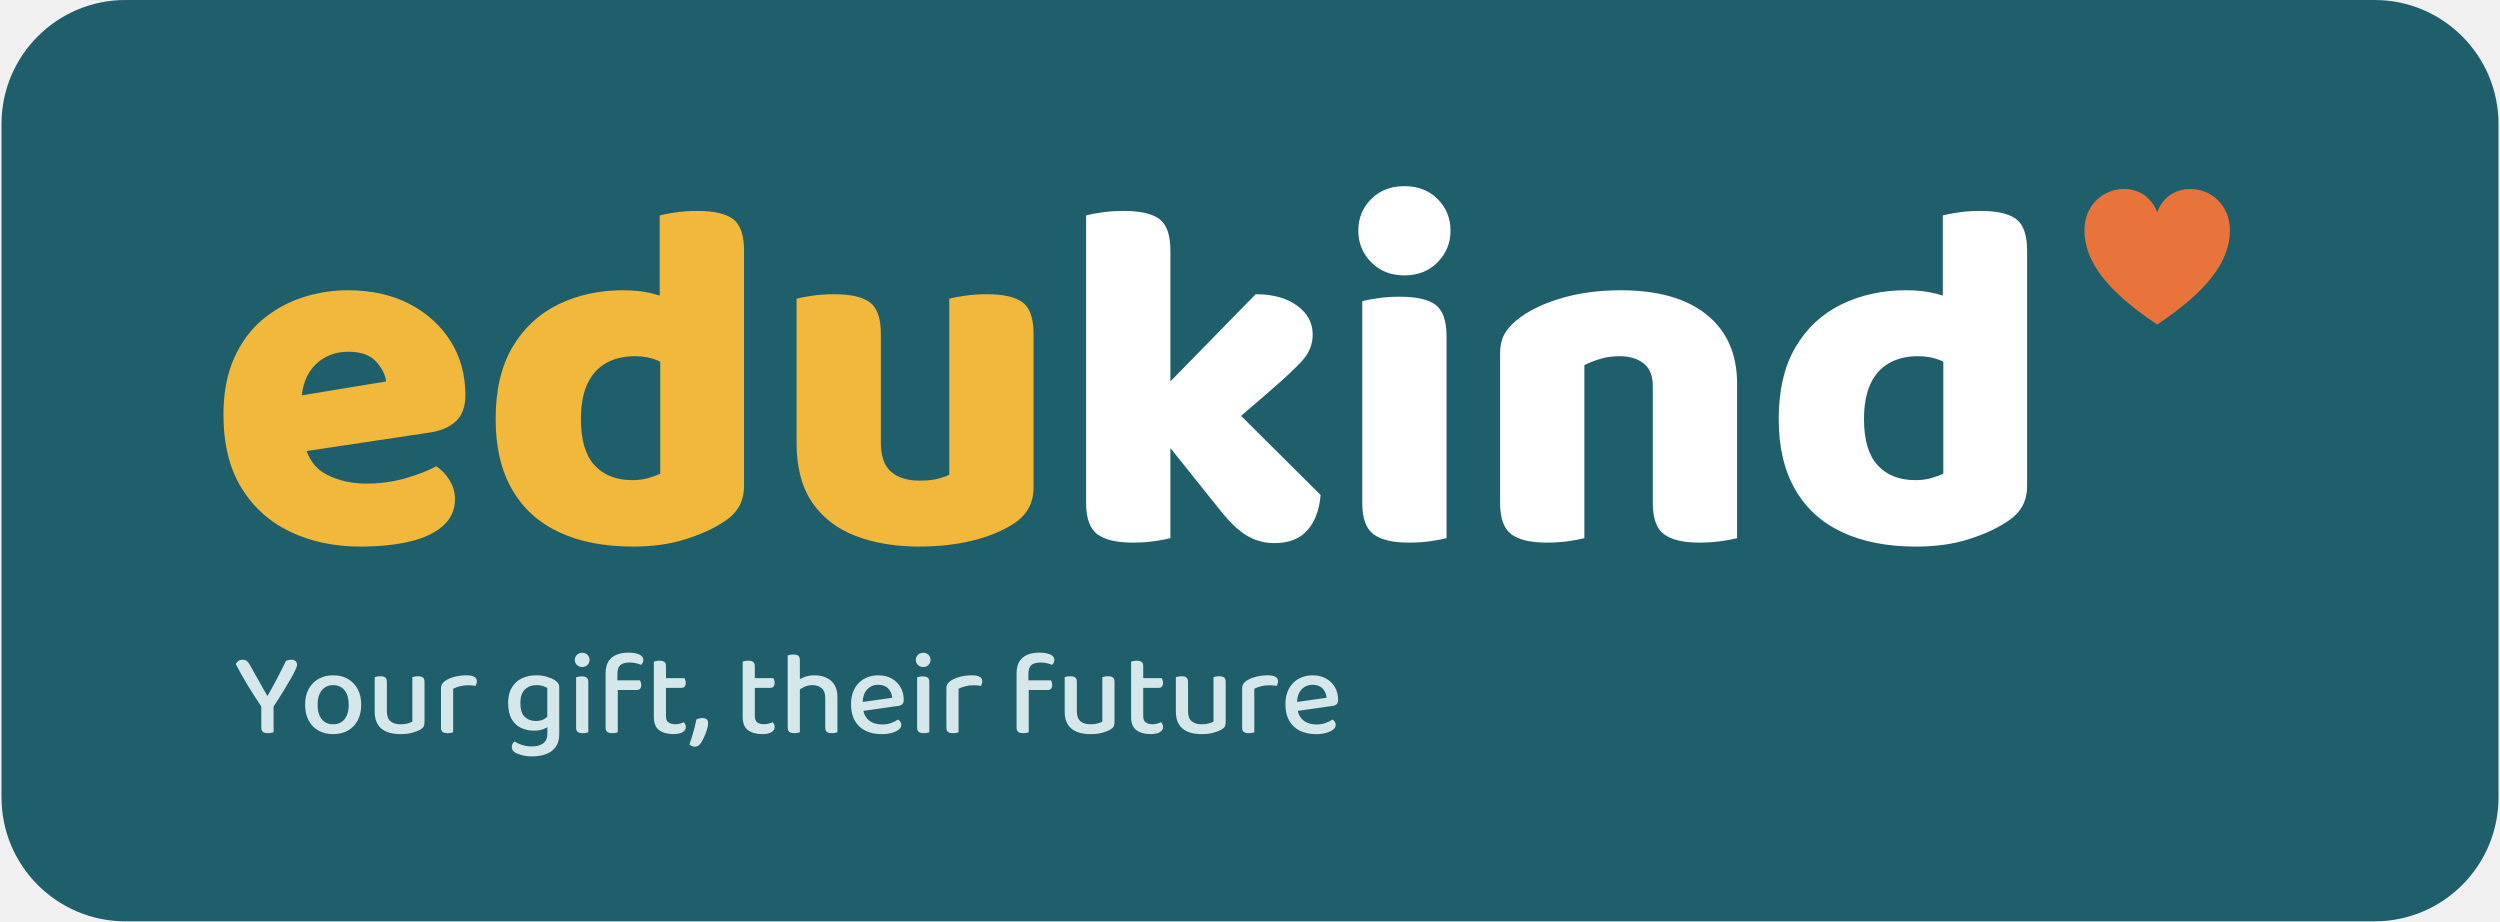
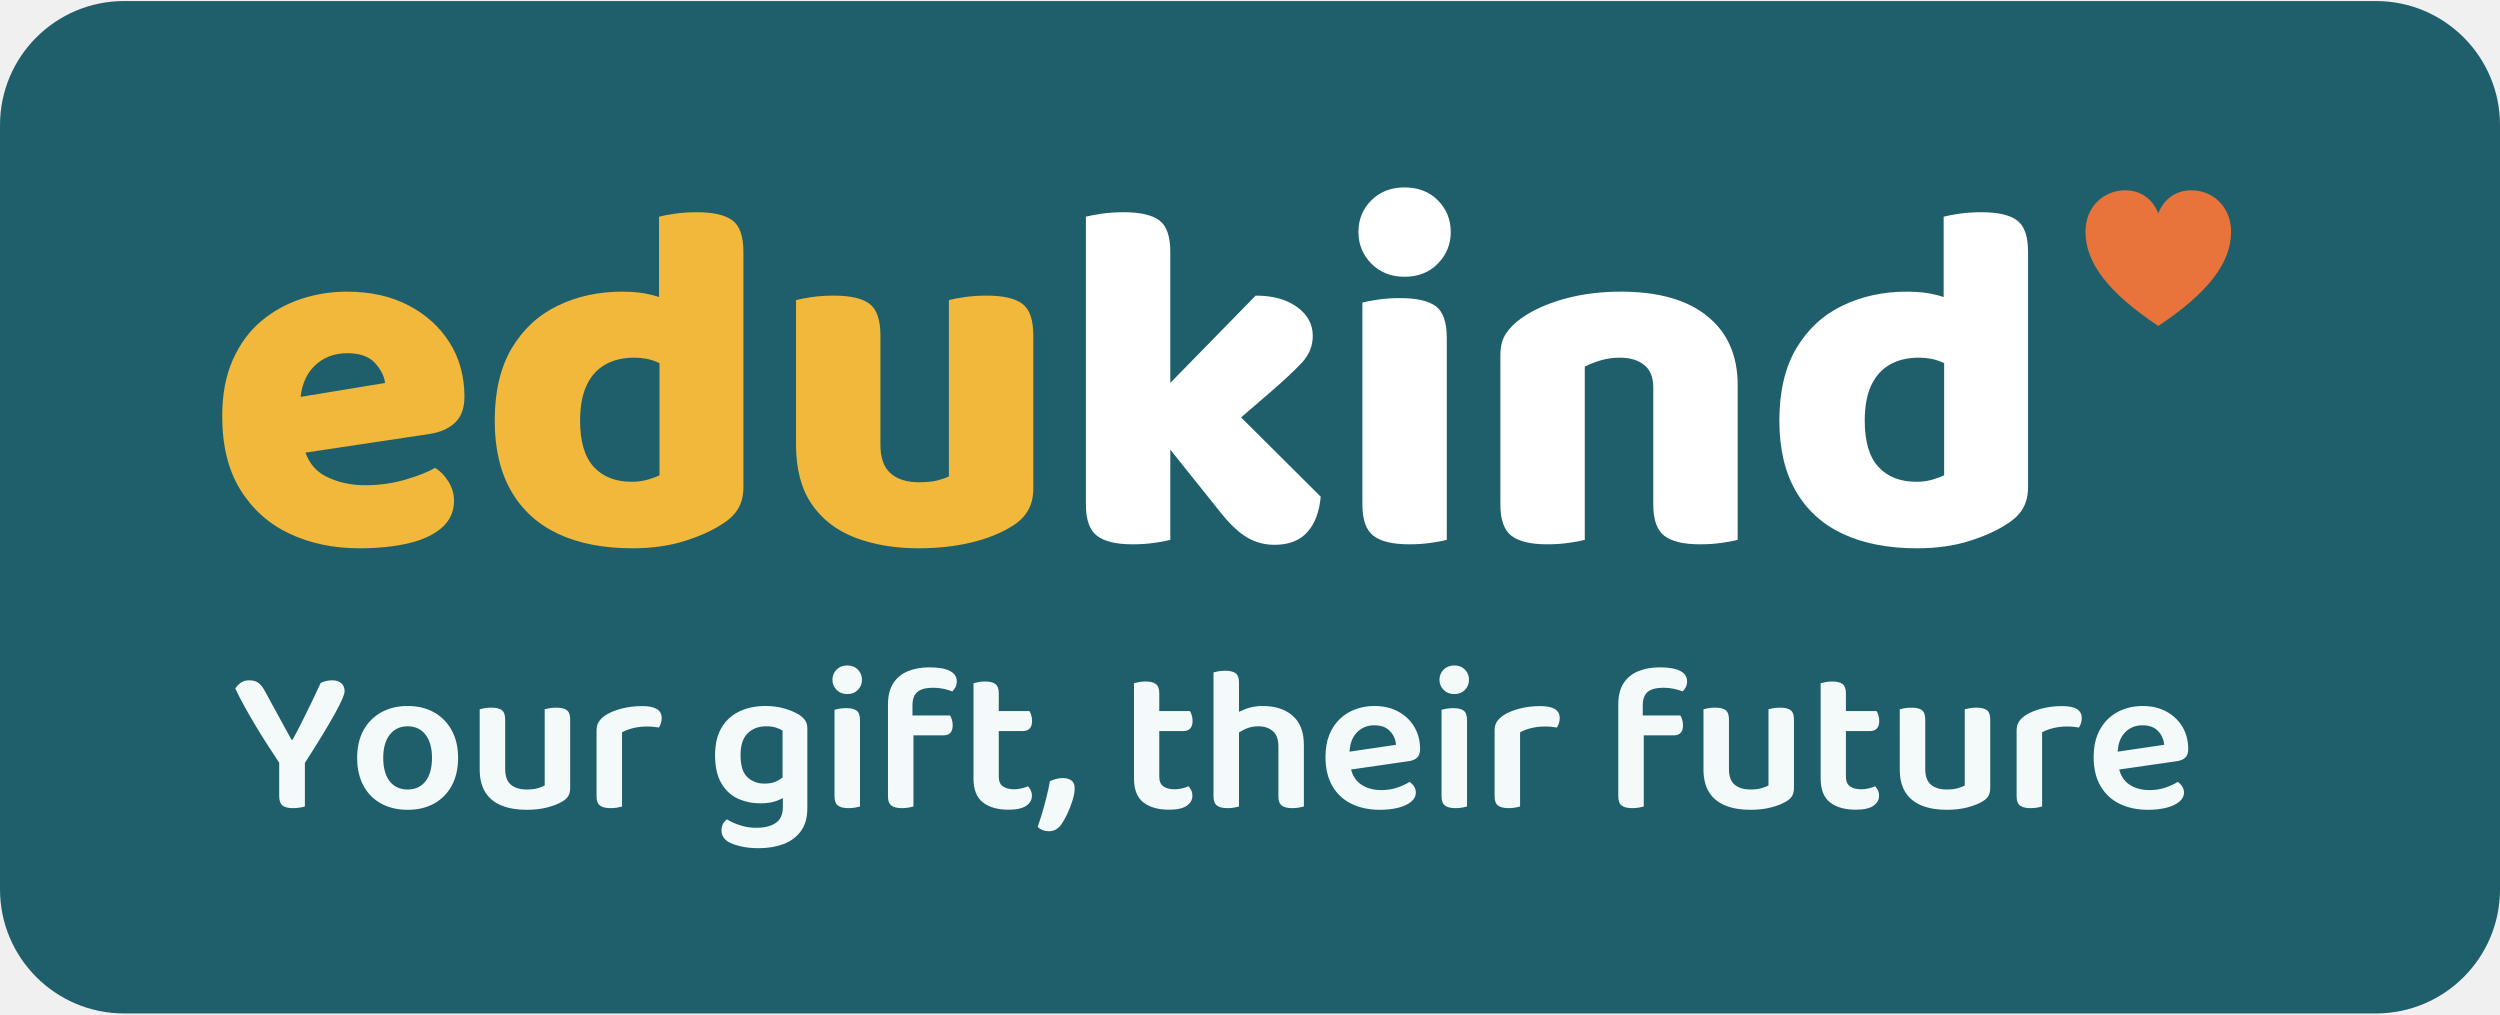
- <svg xmlns="http://www.w3.org/2000/svg" viewBox="-40.0 -4.3 483.5 178.4" width="483" height="178" role="img" aria-label="EduKind — Your gift, their future">
-   <rect x="-40.0" y="-4.3" width="483.5" height="178.4" rx="24" fill="#1F5F6B" />
+ <svg xmlns="http://www.w3.org/2000/svg" viewBox="-40.0 -4.3 483.5 195.8" width="483" height="196" role="img" aria-label="EduKind — Your gift, their future">
+   <rect x="-40.0" y="-4.3" width="483.5" height="195.8" rx="24" fill="#1F5F6B" />
  <path fill="#F2B83B" d="M12.864 83.968 12.288 73.216 34.464 69.568Q34.272 67.648 32.544 65.728Q30.816 63.808 27.168 63.808Q23.328 63.808 20.784 66.304Q18.24 68.8 18.048 73.408L18.624 81.472Q19.584 85.888 22.992 87.616Q26.4 89.344 30.624 89.344Q34.656 89.344 38.304 88.288Q41.952 87.232 44.16 85.984Q45.696 86.944 46.752 88.672Q47.808 90.4 47.808 92.32Q47.808 95.488 45.456 97.552Q43.104 99.616 38.976 100.576Q34.848 101.536 29.472 101.536Q21.984 101.536 15.984 98.704Q9.984 95.872 6.48 90.208Q2.976 84.544 2.976 76.0Q2.976 69.664 5.04 65.056Q7.104 60.448 10.56 57.568Q14.016 54.688 18.288 53.296Q22.56 51.904 27.072 51.904Q33.888 51.904 38.976 54.544Q44.064 57.184 46.944 61.744Q49.824 66.304 49.824 72.256Q49.824 75.52 48.0 77.248Q46.176 78.976 42.912 79.456ZM87.552 87.424V59.584H103.776V89.728Q103.776 92.128 102.768 93.856Q101.76 95.584 99.552 96.928Q96.768 98.752 92.352 100.144Q87.936 101.536 82.272 101.536Q73.92 101.536 67.968 98.752Q62.016 95.968 58.848 90.448Q55.68 84.928 55.68 76.864Q55.68 68.416 58.944 62.896Q62.208 57.376 67.824 54.64Q73.44 51.904 80.352 51.904Q83.712 51.904 86.208 52.576Q88.704 53.248 90.336 54.112V67.36Q89.088 66.4 87.12 65.536Q85.152 64.672 82.656 64.672Q79.392 64.672 77.04 66.016Q74.688 67.36 73.44 70.048Q72.192 72.736 72.192 76.864Q72.192 82.912 74.832 85.792Q77.472 88.672 82.176 88.672Q83.904 88.672 85.344 88.24Q86.784 87.808 87.552 87.424ZM103.776 62.656H87.456V37.408Q88.512 37.12 90.48 36.832Q92.448 36.544 94.752 36.544Q99.552 36.544 101.664 38.128Q103.776 39.712 103.776 44.224ZM113.952 81.472V75.136H130.272V81.472Q130.272 85.312 132.24 87.04Q134.208 88.768 137.76 88.768Q139.968 88.768 141.408 88.384Q142.848 88.0 143.52 87.616V75.136H159.84V90.016Q159.84 92.416 158.832 94.192Q157.824 95.968 155.808 97.216Q152.448 99.328 147.792 100.432Q143.136 101.536 137.664 101.536Q130.752 101.536 125.376 99.472Q120 97.408 116.976 92.992Q113.952 88.576 113.952 81.472ZM159.84 79.264H143.52V53.536Q144.576 53.248 146.544 52.96Q148.512 52.672 150.816 52.672Q155.616 52.672 157.728 54.256Q159.84 55.84 159.84 60.352ZM130.272 79.264H113.952V53.536Q115.008 53.248 116.976 52.96Q118.944 52.672 121.248 52.672Q126.048 52.672 128.16 54.256Q130.272 55.84 130.272 60.352Z" />
  <path fill="#FFFFFF" d="M193.152 82.144 181.248 74.752 202.848 52.672Q207.84 52.672 210.864 54.88Q213.888 57.088 213.888 60.448Q213.888 63.328 211.872 65.536Q209.856 67.744 205.632 71.392ZM182.016 77.056 195.168 71.392 215.424 91.552Q215.04 95.968 212.832 98.416Q210.624 100.864 206.496 100.864Q203.52 100.864 201.072 99.376Q198.624 97.888 195.84 94.336ZM170.016 74.656H186.336V99.904Q185.28 100.192 183.312 100.48Q181.344 100.768 179.04 100.768Q174.336 100.768 172.176 99.136Q170.016 97.504 170.016 93.088ZM186.336 83.2H170.016V37.408Q171.072 37.12 173.04 36.832Q175.008 36.544 177.312 36.544Q182.112 36.544 184.224 38.128Q186.336 39.712 186.336 44.224ZM222.72 40.384Q222.72 36.736 225.216 34.24Q227.712 31.744 231.648 31.744Q235.584 31.744 238.08 34.24Q240.576 36.736 240.576 40.384Q240.576 43.936 238.08 46.48Q235.584 49.024 231.648 49.024Q227.712 49.024 225.216 46.48Q222.72 43.936 222.72 40.384ZM223.488 74.656H239.808V99.904Q238.752 100.192 236.784 100.48Q234.816 100.768 232.512 100.768Q227.808 100.768 225.648 99.136Q223.488 97.504 223.488 93.088ZM239.808 83.2H223.488V54.016Q224.544 53.728 226.512 53.44Q228.48 53.152 230.784 53.152Q235.584 53.152 237.696 54.736Q239.808 56.32 239.808 60.832ZM296.064 69.952V78.784H279.744V70.432Q279.744 67.456 277.968 66.064Q276.192 64.672 273.312 64.672Q271.392 64.672 269.712 65.152Q268.032 65.632 266.496 66.4V78.784H250.176V64.192Q250.176 61.6 251.28 59.968Q252.384 58.336 254.304 56.992Q257.568 54.688 262.56 53.296Q267.552 51.904 273.504 51.904Q284.352 51.904 290.208 56.656Q296.064 61.408 296.064 69.952ZM250.176 74.656H266.496V99.904Q265.44 100.192 263.472 100.48Q261.504 100.768 259.2 100.768Q254.496 100.768 252.336 99.136Q250.176 97.504 250.176 93.088ZM279.744 74.656H296.064V99.904Q295.008 100.192 293.04 100.48Q291.072 100.768 288.768 100.768Q284.064 100.768 281.904 99.136Q279.744 97.504 279.744 93.088ZM336.0 87.424V59.584H352.224V89.728Q352.224 92.128 351.216 93.856Q350.208 95.584 348.0 96.928Q345.216 98.752 340.8 100.144Q336.384 101.536 330.72 101.536Q322.368 101.536 316.416 98.752Q310.464 95.968 307.296 90.448Q304.128 84.928 304.128 76.864Q304.128 68.416 307.392 62.896Q310.656 57.376 316.272 54.64Q321.888 51.904 328.8 51.904Q332.16 51.904 334.656 52.576Q337.152 53.248 338.784 54.112V67.36Q337.536 66.4 335.568 65.536Q333.6 64.672 331.104 64.672Q327.84 64.672 325.488 66.016Q323.136 67.36 321.888 70.048Q320.64 72.736 320.64 76.864Q320.64 82.912 323.28 85.792Q325.92 88.672 330.624 88.672Q332.352 88.672 333.792 88.24Q335.232 87.808 336.0 87.424ZM352.224 62.656H335.904V37.408Q336.96 37.12 338.928 36.832Q340.896 36.544 343.2 36.544Q348.0 36.544 350.112 38.128Q352.224 39.712 352.224 44.224Z" />
  <path fill="#E8743B" transform="translate(361.41 29.74) scale(0.32)" d="M50 90 C20 70 6 52 6 33 C6 18 17 8 30 8 C40 8 47 14 50 22 C53 14 60 8 70 8 C83 8 94 18 94 33 C94 52 80 70 50 90 Z" />
-   <path fill="#D6E7E9" d="M12.56 132.695H10.433Q9.806 131.757 9.102 130.676Q8.397 129.595 7.713 128.468Q7.029 127.341 6.422 126.26Q5.816 125.179 5.367 124.271Q5.511 123.978 5.83 123.71Q6.149 123.443 6.649 123.443Q7.201 123.443 7.523 123.707Q7.845 123.972 8.162 124.57Q8.501 125.179 8.935 125.953Q9.369 126.726 9.829 127.545Q10.289 128.365 10.706 129.112Q11.123 129.86 11.445 130.4H11.548Q12.261 129.158 12.845 128.06Q13.428 126.962 13.978 125.884Q14.527 124.805 15.084 123.673Q15.291 123.552 15.573 123.497Q15.855 123.443 16.091 123.443Q16.62 123.443 16.925 123.704Q17.229 123.966 17.229 124.455Q17.229 124.696 16.922 125.375Q16.614 126.053 16.019 127.106Q15.424 128.158 14.558 129.566Q13.693 130.975 12.56 132.695ZM10.3 131.677H12.681V137.496Q12.531 137.548 12.221 137.608Q11.91 137.668 11.588 137.668Q10.91 137.668 10.605 137.409Q10.3 137.151 10.3 136.564ZM29.649 132.154Q29.649 133.891 28.98 135.172Q28.312 136.454 27.093 137.153Q25.875 137.852 24.227 137.852Q22.582 137.852 21.355 137.156Q20.127 136.461 19.457 135.178Q18.787 133.896 18.787 132.154Q18.787 130.403 19.469 129.131Q20.15 127.859 21.378 127.16Q22.605 126.462 24.229 126.462Q25.853 126.462 27.071 127.163Q28.288 127.864 28.969 129.138Q29.649 130.412 29.649 132.154ZM24.226 128.365Q22.835 128.365 22.019 129.371Q21.203 130.377 21.203 132.154Q21.203 133.959 22 134.954Q22.798 135.949 24.227 135.949Q25.642 135.949 26.438 134.943Q27.234 133.936 27.234 132.154Q27.234 130.383 26.435 129.374Q25.637 128.365 24.226 128.365ZM32.26 133.511V131.562H34.617V133.442Q34.617 134.776 35.322 135.363Q36.026 135.949 37.274 135.949Q38.096 135.949 38.665 135.779Q39.234 135.61 39.551 135.431V131.562H41.908V135.524Q41.908 136.03 41.753 136.351Q41.598 136.673 41.115 136.955Q40.534 137.306 39.548 137.579Q38.562 137.852 37.251 137.852Q35.698 137.852 34.574 137.392Q33.45 136.932 32.855 135.969Q32.26 135.006 32.26 133.511ZM41.908 132.706H39.551V126.818Q39.7 126.766 39.999 126.706Q40.298 126.645 40.626 126.645Q41.293 126.645 41.601 126.887Q41.908 127.129 41.908 127.744ZM34.617 132.706H32.26V126.818Q32.409 126.766 32.708 126.706Q33.007 126.645 33.352 126.645Q34.002 126.645 34.31 126.887Q34.617 127.129 34.617 127.744ZM47.451 129.078V132.459H45.094V129.032Q45.094 128.468 45.33 128.112Q45.565 127.755 46.054 127.439Q46.704 127.025 47.75 126.746Q48.797 126.467 50.033 126.467Q52.04 126.467 52.04 127.6Q52.04 127.876 51.959 128.112Q51.879 128.347 51.752 128.514Q51.522 128.468 51.166 128.428Q50.809 128.388 50.436 128.388Q49.498 128.388 48.734 128.586Q47.969 128.785 47.451 129.078ZM45.094 131.464 47.451 131.671V137.496Q47.302 137.548 47.011 137.608Q46.721 137.668 46.376 137.668Q45.732 137.668 45.413 137.424Q45.094 137.179 45.094 136.587ZM63.109 137.179Q61.763 137.179 60.625 136.659Q59.486 136.139 58.793 134.957Q58.1 133.775 58.1 131.832Q58.1 130.061 58.793 128.868Q59.486 127.675 60.719 127.068Q61.953 126.462 63.557 126.462Q64.678 126.462 65.621 126.746Q66.564 127.031 67.162 127.422Q67.536 127.669 67.766 127.988Q67.996 128.307 67.996 128.773V135.915H65.679V128.917Q65.328 128.698 64.819 128.531Q64.31 128.365 63.597 128.365Q62.194 128.365 61.332 129.224Q60.469 130.084 60.469 131.821Q60.469 133.735 61.326 134.523Q62.183 135.311 63.448 135.311Q64.379 135.311 64.96 134.992Q65.541 134.673 65.909 134.287L66.007 136.277Q65.616 136.622 64.885 136.901Q64.155 137.179 63.109 137.179ZM65.696 137.732V135.403H67.996V137.841Q67.996 139.382 67.309 140.333Q66.622 141.285 65.437 141.722Q64.253 142.159 62.775 142.159Q61.608 142.159 60.748 141.92Q59.889 141.682 59.526 141.469Q58.802 141.038 58.802 140.336Q58.802 139.963 58.969 139.689Q59.135 139.416 59.377 139.278Q59.906 139.646 60.78 139.942Q61.654 140.238 62.643 140.238Q64.103 140.238 64.9 139.635Q65.696 139.031 65.696 137.732ZM71.009 123.477Q71.009 122.897 71.417 122.497Q71.826 122.097 72.441 122.097Q73.073 122.097 73.464 122.497Q73.855 122.897 73.855 123.477Q73.855 124.052 73.464 124.455Q73.073 124.857 72.441 124.857Q71.826 124.857 71.417 124.455Q71.009 124.052 71.009 123.477ZM71.262 131.464H73.62V137.496Q73.47 137.548 73.18 137.608Q72.889 137.668 72.544 137.668Q71.9 137.668 71.581 137.424Q71.262 137.179 71.262 136.587ZM73.62 132.649H71.262V126.847Q71.412 126.795 71.71 126.735Q72.01 126.674 72.355 126.674Q73.004 126.674 73.312 126.916Q73.62 127.157 73.62 127.773ZM78.875 129.308V127.439H83.619Q83.705 127.566 83.788 127.81Q83.872 128.054 83.872 128.359Q83.872 128.836 83.645 129.072Q83.418 129.308 83.009 129.308ZM79.26 126.168V129.003H76.972V126.065Q76.972 124.656 77.515 123.782Q78.058 122.908 79.047 122.491Q80.037 122.074 81.353 122.074Q82.762 122.074 83.524 122.445Q84.286 122.816 84.286 123.466Q84.286 123.77 84.159 124.018Q84.033 124.265 83.837 124.449Q83.418 124.248 82.834 124.115Q82.25 123.983 81.664 123.983Q80.364 123.983 79.812 124.498Q79.26 125.013 79.26 126.168ZM76.972 128.1H79.329V137.496Q79.18 137.548 78.889 137.608Q78.599 137.668 78.254 137.668Q77.61 137.668 77.291 137.424Q76.972 137.179 76.972 136.587ZM86.316 131.464H88.662V134.402Q88.662 135.236 89.153 135.587Q89.645 135.938 90.507 135.938Q90.887 135.938 91.341 135.82Q91.795 135.702 92.106 135.541Q92.261 135.702 92.385 135.938Q92.508 136.173 92.508 136.489Q92.508 137.082 91.896 137.464Q91.284 137.846 90.076 137.846Q88.362 137.846 87.339 137.082Q86.316 136.317 86.316 134.558ZM87.655 128.894V127.008H92.244Q92.33 127.134 92.413 127.387Q92.497 127.64 92.497 127.928Q92.497 128.405 92.27 128.649Q92.043 128.894 91.651 128.894ZM88.662 132.119H86.316V123.811Q86.465 123.759 86.764 123.696Q87.063 123.633 87.402 123.633Q88.046 123.633 88.354 123.877Q88.662 124.121 88.662 124.713ZM95.418 139.577Q94.958 140.285 94.262 140.285Q93.63 140.285 93.21 139.847Q93.451 139.163 93.716 138.301Q93.98 137.438 94.205 136.561Q94.429 135.685 94.55 135.018Q94.785 134.897 95.087 134.816Q95.389 134.736 95.717 134.736Q96.206 134.736 96.513 134.963Q96.821 135.19 96.821 135.742Q96.821 136.277 96.579 137.041Q96.338 137.806 96.004 138.508Q95.671 139.209 95.418 139.577ZM103.519 131.464H105.865V134.402Q105.865 135.236 106.357 135.587Q106.849 135.938 107.711 135.938Q108.091 135.938 108.545 135.82Q108.999 135.702 109.31 135.541Q109.465 135.702 109.589 135.938Q109.712 136.173 109.712 136.489Q109.712 137.082 109.1 137.464Q108.487 137.846 107.28 137.846Q105.566 137.846 104.543 137.082Q103.519 136.317 103.519 134.558ZM104.859 128.894V127.008H109.448Q109.534 127.134 109.617 127.387Q109.701 127.64 109.701 127.928Q109.701 128.405 109.474 128.649Q109.246 128.894 108.855 128.894ZM105.865 132.119H103.519V123.811Q103.669 123.759 103.968 123.696Q104.267 123.633 104.606 123.633Q105.25 123.633 105.558 123.877Q105.865 124.121 105.865 124.713ZM121.862 132.924H119.504V130.826Q119.504 129.555 118.809 128.96Q118.113 128.365 117.026 128.365Q116.181 128.365 115.471 128.687Q114.761 129.009 114.266 129.446L114.007 127.537Q114.554 127.174 115.419 126.818Q116.284 126.462 117.4 126.462Q119.395 126.462 120.629 127.522Q121.862 128.583 121.862 130.734ZM112.231 131.464H114.588V137.496Q114.439 137.548 114.148 137.608Q113.858 137.668 113.513 137.668Q112.869 137.668 112.55 137.424Q112.231 137.179 112.231 136.587ZM119.504 131.481 121.862 131.499V137.496Q121.713 137.548 121.413 137.608Q121.114 137.668 120.787 137.668Q120.126 137.668 119.815 137.424Q119.504 137.179 119.504 136.587ZM114.588 132.649H112.231V122.609Q112.38 122.557 112.679 122.497Q112.978 122.436 113.323 122.436Q113.973 122.436 114.281 122.678Q114.588 122.919 114.588 123.517ZM126.036 133.471 125.933 131.74 132.471 130.814Q132.39 129.75 131.7 129.023Q131.01 128.296 129.757 128.296Q128.457 128.296 127.606 129.213Q126.755 130.13 126.744 131.838L126.778 132.7Q126.956 134.345 127.945 135.164Q128.934 135.983 130.55 135.983Q131.516 135.983 132.321 135.679Q133.126 135.374 133.603 135.023Q133.885 135.202 134.061 135.469Q134.236 135.736 134.236 136.058Q134.236 136.576 133.724 136.984Q133.213 137.392 132.353 137.622Q131.493 137.852 130.412 137.852Q128.636 137.852 127.302 137.2Q125.968 136.547 125.231 135.25Q124.495 133.954 124.495 132.062Q124.495 130.699 124.904 129.656Q125.312 128.612 126.028 127.905Q126.744 127.198 127.707 126.829Q128.67 126.462 129.768 126.462Q131.229 126.462 132.336 127.068Q133.442 127.675 134.072 128.75Q134.702 129.825 134.702 131.217Q134.702 131.792 134.42 132.059Q134.138 132.327 133.632 132.39ZM137.042 123.477Q137.042 122.897 137.45 122.497Q137.858 122.097 138.474 122.097Q139.106 122.097 139.497 122.497Q139.888 122.897 139.888 123.477Q139.888 124.052 139.497 124.455Q139.106 124.857 138.474 124.857Q137.858 124.857 137.45 124.455Q137.042 124.052 137.042 123.477ZM137.295 131.464H139.652V137.496Q139.503 137.548 139.213 137.608Q138.922 137.668 138.577 137.668Q137.933 137.668 137.614 137.424Q137.295 137.179 137.295 136.587ZM139.652 132.649H137.295V126.847Q137.444 126.795 137.743 126.735Q138.042 126.674 138.387 126.674Q139.037 126.674 139.345 126.916Q139.652 127.157 139.652 127.773ZM145.316 129.078V132.459H142.959V129.032Q142.959 128.468 143.194 128.112Q143.43 127.755 143.919 127.439Q144.569 127.025 145.615 126.746Q146.662 126.467 147.898 126.467Q149.905 126.467 149.905 127.6Q149.905 127.876 149.824 128.112Q149.744 128.347 149.617 128.514Q149.387 128.468 149.031 128.428Q148.674 128.388 148.3 128.388Q147.363 128.388 146.599 128.586Q145.834 128.785 145.316 129.078ZM142.959 131.464 145.316 131.671V137.496Q145.167 137.548 144.876 137.608Q144.586 137.668 144.241 137.668Q143.597 137.668 143.278 137.424Q142.959 137.179 142.959 136.587ZM158.455 129.308V127.439H163.199Q163.285 127.566 163.368 127.81Q163.452 128.054 163.452 128.359Q163.452 128.836 163.225 129.072Q162.997 129.308 162.589 129.308ZM158.84 126.168V129.003H156.552V126.065Q156.552 124.656 157.095 123.782Q157.638 122.908 158.627 122.491Q159.616 122.074 160.933 122.074Q162.342 122.074 163.104 122.445Q163.866 122.816 163.866 123.466Q163.866 123.77 163.739 124.018Q163.613 124.265 163.417 124.449Q162.997 124.248 162.414 124.115Q161.83 123.983 161.244 123.983Q159.944 123.983 159.392 124.498Q158.84 125.013 158.84 126.168ZM156.552 128.1H158.909V137.496Q158.76 137.548 158.469 137.608Q158.179 137.668 157.834 137.668Q157.19 137.668 156.871 137.424Q156.552 137.179 156.552 136.587ZM165.867 133.511V131.562H168.224V133.442Q168.224 134.776 168.929 135.363Q169.633 135.949 170.881 135.949Q171.703 135.949 172.272 135.779Q172.841 135.61 173.158 135.431V131.562H175.515V135.524Q175.515 136.03 175.36 136.351Q175.205 136.673 174.722 136.955Q174.141 137.306 173.155 137.579Q172.169 137.852 170.858 137.852Q169.305 137.852 168.181 137.392Q167.057 136.932 166.462 135.969Q165.867 135.006 165.867 133.511ZM175.515 132.706H173.158V126.818Q173.307 126.766 173.606 126.706Q173.905 126.645 174.233 126.645Q174.9 126.645 175.208 126.887Q175.515 127.129 175.515 127.744ZM168.224 132.706H165.867V126.818Q166.016 126.766 166.315 126.706Q166.614 126.645 166.959 126.645Q167.609 126.645 167.917 126.887Q168.224 127.129 168.224 127.744ZM178.729 131.464H181.075V134.402Q181.075 135.236 181.567 135.587Q182.059 135.938 182.921 135.938Q183.301 135.938 183.755 135.82Q184.209 135.702 184.52 135.541Q184.675 135.702 184.799 135.938Q184.922 136.173 184.922 136.489Q184.922 137.082 184.31 137.464Q183.697 137.846 182.49 137.846Q180.776 137.846 179.753 137.082Q178.729 136.317 178.729 134.558ZM180.069 128.894V127.008H184.658Q184.744 127.134 184.827 127.387Q184.911 127.64 184.911 127.928Q184.911 128.405 184.684 128.649Q184.456 128.894 184.065 128.894ZM181.075 132.119H178.729V123.811Q178.879 123.759 179.178 123.696Q179.477 123.633 179.816 123.633Q180.46 123.633 180.768 123.877Q181.075 124.121 181.075 124.713ZM187.395 133.511V131.562H189.752V133.442Q189.752 134.776 190.457 135.363Q191.161 135.949 192.409 135.949Q193.231 135.949 193.8 135.779Q194.369 135.61 194.686 135.431V131.562H197.043V135.524Q197.043 136.03 196.888 136.351Q196.733 136.673 196.25 136.955Q195.669 137.306 194.683 137.579Q193.697 137.852 192.386 137.852Q190.833 137.852 189.709 137.392Q188.585 136.932 187.99 135.969Q187.395 135.006 187.395 133.511ZM197.043 132.706H194.686V126.818Q194.835 126.766 195.134 126.706Q195.433 126.645 195.761 126.645Q196.428 126.645 196.736 126.887Q197.043 127.129 197.043 127.744ZM189.752 132.706H187.395V126.818Q187.544 126.766 187.843 126.706Q188.142 126.645 188.487 126.645Q189.137 126.645 189.445 126.887Q189.752 127.129 189.752 127.744ZM202.586 129.078V132.459H200.229V129.032Q200.229 128.468 200.464 128.112Q200.7 127.755 201.189 127.439Q201.839 127.025 202.885 126.746Q203.932 126.467 205.168 126.467Q207.175 126.467 207.175 127.6Q207.175 127.876 207.094 128.112Q207.014 128.347 206.887 128.514Q206.657 128.468 206.301 128.428Q205.944 128.388 205.57 128.388Q204.633 128.388 203.868 128.586Q203.104 128.785 202.586 129.078ZM200.229 131.464 202.586 131.671V137.496Q202.437 137.548 202.146 137.608Q201.856 137.668 201.511 137.668Q200.867 137.668 200.548 137.424Q200.229 137.179 200.229 136.587ZM210.147 133.471 210.044 131.74 216.582 130.814Q216.501 129.75 215.811 129.023Q215.121 128.296 213.868 128.296Q212.568 128.296 211.717 129.213Q210.866 130.13 210.855 131.838L210.889 132.7Q211.067 134.345 212.056 135.164Q213.045 135.983 214.661 135.983Q215.627 135.983 216.432 135.679Q217.237 135.374 217.714 135.023Q217.996 135.202 218.172 135.469Q218.347 135.736 218.347 136.058Q218.347 136.576 217.835 136.984Q217.323 137.392 216.464 137.622Q215.604 137.852 214.523 137.852Q212.746 137.852 211.412 137.2Q210.078 136.547 209.342 135.25Q208.606 133.954 208.606 132.062Q208.606 130.699 209.015 129.656Q209.423 128.612 210.139 127.905Q210.855 127.198 211.818 126.829Q212.781 126.462 213.879 126.462Q215.34 126.462 216.447 127.068Q217.553 127.675 218.183 128.75Q218.813 129.825 218.813 131.217Q218.813 131.792 218.531 132.059Q218.249 132.327 217.743 132.39Z" />
+   <path fill="#F4FAFA" d="M18.746 143.392H14.254Q13.192 141.808 11.962 139.91Q10.733 138.011 9.534 136.014Q8.334 134.018 7.284 132.119Q6.234 130.221 5.509 128.659Q5.842 128.085 6.502 127.578Q7.163 127.072 8.171 127.072Q9.315 127.072 10.004 127.587Q10.693 128.102 11.344 129.363Q11.888 130.368 12.546 131.57Q13.205 132.773 13.894 134.037Q14.584 135.301 15.222 136.472Q15.859 137.643 16.382 138.565H16.581Q17.674 136.552 18.555 134.798Q19.437 133.045 20.277 131.285Q21.117 129.525 22.022 127.582Q22.493 127.326 23.102 127.199Q23.712 127.072 24.242 127.072Q25.309 127.072 25.977 127.614Q26.645 128.157 26.645 129.2Q26.645 129.638 26.188 130.708Q25.731 131.778 24.774 133.506Q23.818 135.235 22.326 137.694Q20.835 140.154 18.746 143.392ZM13.997 141.429H18.965V151.475Q18.65 151.574 17.999 151.684Q17.349 151.794 16.678 151.794Q15.222 151.794 14.61 151.261Q13.997 150.728 13.997 149.469ZM48.595 142.066Q48.595 145.141 47.392 147.397Q46.189 149.653 43.998 150.883Q41.807 152.114 38.843 152.114Q35.891 152.114 33.687 150.894Q31.483 149.675 30.277 147.418Q29.07 145.16 29.07 142.066Q29.07 138.98 30.297 136.737Q31.523 134.494 33.727 133.266Q35.931 132.037 38.85 132.037Q41.769 132.037 43.959 133.274Q46.148 134.512 47.372 136.76Q48.595 139.008 48.595 142.066ZM38.839 135.963Q36.662 135.963 35.39 137.575Q34.117 139.187 34.117 142.066Q34.117 145.003 35.363 146.595Q36.609 148.187 38.843 148.187Q41.064 148.187 42.306 146.575Q43.549 144.963 43.549 142.066Q43.549 139.206 42.298 137.585Q41.048 135.963 38.839 135.963ZM52.774 144.315V141.155H57.702V144.232Q57.702 146.331 58.803 147.259Q59.904 148.187 61.862 148.187Q63.136 148.187 64.006 147.934Q64.877 147.68 65.344 147.416V141.155H70.272V147.834Q70.272 148.75 69.956 149.366Q69.64 149.981 68.8 150.48Q67.67 151.173 65.886 151.643Q64.102 152.114 61.822 152.114Q59.067 152.114 57.025 151.295Q54.982 150.477 53.878 148.751Q52.774 147.026 52.774 144.315ZM70.272 143.062H65.344V132.675Q65.659 132.576 66.271 132.466Q66.883 132.357 67.573 132.357Q68.99 132.357 69.631 132.85Q70.272 133.344 70.272 134.662ZM57.702 143.062H52.774V132.675Q53.09 132.576 53.702 132.466Q54.314 132.357 55.024 132.357Q56.421 132.357 57.062 132.85Q57.702 133.344 57.702 134.662ZM80.302 137.13V142.605H75.374V136.755Q75.374 135.72 75.849 135.026Q76.323 134.333 77.219 133.755Q78.432 132.998 80.27 132.527Q82.109 132.056 84.213 132.056Q87.97 132.056 87.97 134.366Q87.97 134.92 87.811 135.394Q87.653 135.869 87.414 136.205Q87.014 136.125 86.413 136.064Q85.811 136.003 85.152 136.003Q83.715 136.003 82.45 136.316Q81.184 136.629 80.302 137.13ZM75.374 140.976 80.302 141.226V151.475Q79.987 151.574 79.386 151.684Q78.784 151.794 78.074 151.794Q76.696 151.794 76.035 151.29Q75.374 150.787 75.374 149.509ZM107.067 150.861Q104.709 150.861 102.71 149.951Q100.712 149.042 99.502 146.973Q98.293 144.904 98.293 141.506Q98.293 138.389 99.521 136.282Q100.749 134.174 102.954 133.106Q105.158 132.037 108.05 132.037Q110.101 132.037 111.833 132.564Q113.565 133.091 114.605 133.771Q115.301 134.229 115.719 134.834Q116.138 135.44 116.138 136.333V148.808H111.344V136.776Q110.798 136.451 110.038 136.207Q109.277 135.963 108.184 135.963Q105.965 135.963 104.594 137.325Q103.222 138.686 103.222 141.504Q103.222 144.586 104.556 145.818Q105.89 147.05 107.869 147.05Q109.36 147.05 110.306 146.536Q111.251 146.022 111.891 145.398L112.07 149.429Q111.317 149.992 110.074 150.426Q108.832 150.861 107.067 150.861ZM111.402 151.637V147.725H116.138V151.818Q116.138 154.534 114.892 156.24Q113.646 157.946 111.513 158.742Q109.379 159.539 106.726 159.539Q104.669 159.539 103.123 159.147Q101.578 158.755 100.846 158.302Q99.531 157.488 99.531 156.102Q99.531 155.37 99.849 154.807Q100.166 154.245 100.605 153.968Q101.598 154.608 103.1 155.1Q104.602 155.592 106.285 155.592Q108.696 155.592 110.049 154.643Q111.402 153.694 111.402 151.637ZM120.992 126.966Q120.992 125.8 121.803 124.999Q122.614 124.198 123.859 124.198Q125.125 124.198 125.915 124.999Q126.706 125.8 126.706 126.966Q126.706 128.114 125.915 128.924Q125.125 129.734 123.859 129.734Q122.614 129.734 121.803 128.924Q120.992 128.114 120.992 126.966ZM121.395 140.976H126.323V151.475Q126.008 151.574 125.406 151.684Q124.805 151.794 124.094 151.794Q122.717 151.794 122.056 151.29Q121.395 150.787 121.395 149.509ZM126.323 143.496H121.395V132.771Q121.71 132.672 122.322 132.562Q122.934 132.453 123.645 132.453Q125.042 132.453 125.682 132.946Q126.323 133.44 126.323 134.758ZM135.698 137.714V133.866H143.736Q143.914 134.141 144.082 134.644Q144.25 135.147 144.25 135.76Q144.25 136.765 143.786 137.239Q143.322 137.714 142.51 137.714ZM136.469 131.941V137.101H131.734V131.742Q131.734 129.21 132.758 127.634Q133.781 126.059 135.593 125.311Q137.405 124.563 139.741 124.563Q142.347 124.563 143.695 125.25Q145.043 125.936 145.043 127.296Q145.043 127.909 144.786 128.403Q144.53 128.898 144.171 129.218Q143.432 128.914 142.477 128.711Q141.522 128.509 140.483 128.509Q138.389 128.509 137.429 129.307Q136.469 130.106 136.469 131.941ZM131.734 135.706H136.662V151.475Q136.347 151.574 135.746 151.684Q135.144 151.794 134.434 151.794Q133.056 151.794 132.395 151.29Q131.734 150.787 131.734 149.509ZM148.274 140.976H153.163V145.709Q153.163 147.021 153.958 147.585Q154.754 148.149 156.162 148.149Q156.803 148.149 157.547 147.976Q158.291 147.803 158.813 147.56Q159.11 147.877 159.339 148.333Q159.568 148.789 159.568 149.403Q159.568 150.571 158.48 151.333Q157.392 152.094 155.053 152.094Q151.907 152.094 150.09 150.682Q148.274 149.269 148.274 146.043ZM151.238 136.883V133.014H159.09Q159.267 133.29 159.435 133.803Q159.603 134.317 159.603 134.909Q159.603 135.914 159.139 136.398Q158.675 136.883 157.885 136.883ZM153.163 142.061H148.274V127.638Q148.589 127.539 149.201 127.42Q149.813 127.301 150.504 127.301Q151.882 127.301 152.522 127.804Q153.163 128.307 153.163 129.586ZM165.291 154.893Q164.344 156.261 162.867 156.261Q161.565 156.261 160.678 155.427Q161.154 154.099 161.614 152.526Q162.074 150.952 162.454 149.386Q162.835 147.819 163.054 146.586Q163.547 146.33 164.206 146.153Q164.864 145.976 165.554 145.976Q166.523 145.976 167.182 146.422Q167.842 146.867 167.842 147.974Q167.842 148.95 167.422 150.308Q167.002 151.666 166.403 152.922Q165.805 154.179 165.291 154.893ZM179.314 140.976H184.203V145.709Q184.203 147.021 184.998 147.585Q185.794 148.149 187.202 148.149Q187.843 148.149 188.587 147.976Q189.331 147.803 189.853 147.56Q190.15 147.877 190.379 148.333Q190.608 148.789 190.608 149.403Q190.608 150.571 189.52 151.333Q188.432 152.094 186.093 152.094Q182.947 152.094 181.13 150.682Q179.314 149.269 179.314 146.043ZM182.278 136.883V133.014H190.13Q190.307 133.29 190.475 133.803Q190.643 134.317 190.643 134.909Q190.643 135.914 190.179 136.398Q189.715 136.883 188.925 136.883ZM184.203 142.061H179.314V127.638Q179.629 127.539 180.241 127.42Q180.853 127.301 181.544 127.301Q182.922 127.301 183.562 127.804Q184.203 128.307 184.203 129.586ZM212.171 143.461H207.243V139.838Q207.243 137.803 206.153 136.883Q205.062 135.963 203.384 135.963Q201.997 135.963 200.858 136.486Q199.72 137.01 198.915 137.696L198.603 133.714Q199.544 133.13 200.98 132.583Q202.416 132.037 204.227 132.037Q207.835 132.037 210.003 133.923Q212.171 135.81 212.171 139.605ZM194.694 140.976H199.622V151.475Q199.307 151.574 198.706 151.684Q198.104 151.794 197.394 151.794Q196.016 151.794 195.355 151.29Q194.694 150.787 194.694 149.509ZM207.243 140.997 212.171 141.018V151.475Q211.856 151.574 211.244 151.684Q210.632 151.794 209.942 151.794Q208.544 151.794 207.894 151.29Q207.243 150.787 207.243 149.509ZM199.622 143.496H194.694V125.539Q195.01 125.44 195.622 125.33Q196.234 125.221 196.944 125.221Q198.341 125.221 198.982 125.714Q199.622 126.208 199.622 127.506ZM219.472 144.586 219.274 141.125 229.99 139.542Q229.869 138.014 228.816 136.892Q227.763 135.77 225.786 135.77Q223.728 135.77 222.377 137.194Q221.026 138.619 220.987 141.267L221.102 143.338Q221.44 145.885 223.068 147.094Q224.696 148.302 227.184 148.302Q228.864 148.302 230.301 147.8Q231.738 147.298 232.595 146.715Q233.131 147.053 233.478 147.596Q233.824 148.139 233.824 148.773Q233.824 149.802 232.906 150.558Q231.989 151.314 230.425 151.714Q228.861 152.114 226.87 152.114Q223.771 152.114 221.396 150.965Q219.021 149.816 217.686 147.529Q216.35 145.242 216.35 141.869Q216.35 139.416 217.106 137.569Q217.862 135.722 219.167 134.501Q220.472 133.28 222.179 132.658Q223.886 132.037 225.787 132.037Q228.419 132.037 230.404 133.106Q232.389 134.174 233.516 136.054Q234.643 137.933 234.643 140.371Q234.643 141.482 234.07 142.025Q233.498 142.568 232.47 142.706ZM238.392 126.966Q238.392 125.8 239.203 124.999Q240.014 124.198 241.259 124.198Q242.525 124.198 243.315 124.999Q244.106 125.8 244.106 126.966Q244.106 128.114 243.315 128.924Q242.525 129.734 241.259 129.734Q240.014 129.734 239.203 128.924Q238.392 128.114 238.392 126.966ZM238.795 140.976H243.723V151.475Q243.408 151.574 242.806 151.684Q242.205 151.794 241.494 151.794Q240.117 151.794 239.456 151.29Q238.795 150.787 238.795 149.509ZM243.723 143.496H238.795V132.771Q239.11 132.672 239.722 132.562Q240.334 132.453 241.045 132.453Q242.442 132.453 243.082 132.946Q243.723 133.44 243.723 134.758ZM253.982 137.13V142.605H249.054V136.755Q249.054 135.72 249.529 135.026Q250.003 134.333 250.899 133.755Q252.112 132.998 253.95 132.527Q255.789 132.056 257.893 132.056Q261.65 132.056 261.65 134.366Q261.65 134.92 261.491 135.394Q261.333 135.869 261.094 136.205Q260.694 136.125 260.093 136.064Q259.491 136.003 258.832 136.003Q257.395 136.003 256.13 136.316Q254.864 136.629 253.982 137.13ZM249.054 140.976 253.982 141.226V151.475Q253.667 151.574 253.066 151.684Q252.464 151.794 251.754 151.794Q250.376 151.794 249.715 151.29Q249.054 150.787 249.054 149.509ZM276.938 137.714V133.866H284.976Q285.154 134.141 285.322 134.644Q285.49 135.147 285.49 135.76Q285.49 136.765 285.026 137.239Q284.562 137.714 283.75 137.714ZM277.709 131.941V137.101H272.974V131.742Q272.974 129.21 273.998 127.634Q275.021 126.059 276.833 125.311Q278.645 124.563 280.981 124.563Q283.587 124.563 284.935 125.25Q286.283 125.936 286.283 127.296Q286.283 127.909 286.026 128.403Q285.77 128.898 285.411 129.218Q284.672 128.914 283.717 128.711Q282.762 128.509 281.723 128.509Q279.629 128.509 278.669 129.307Q277.709 130.106 277.709 131.941ZM272.974 135.706H277.902V151.475Q277.587 151.574 276.986 151.684Q276.384 151.794 275.674 151.794Q274.296 151.794 273.635 151.29Q272.974 150.787 272.974 149.509ZM289.454 144.315V141.155H294.382V144.232Q294.382 146.331 295.483 147.259Q296.584 148.187 298.542 148.187Q299.816 148.187 300.686 147.934Q301.557 147.68 302.024 147.416V141.155H306.952V147.834Q306.952 148.75 306.636 149.366Q306.32 149.981 305.48 150.48Q304.35 151.173 302.566 151.643Q300.782 152.114 298.502 152.114Q295.747 152.114 293.705 151.295Q291.662 150.477 290.558 148.751Q289.454 147.026 289.454 144.315ZM306.952 143.062H302.024V132.675Q302.339 132.576 302.951 132.466Q303.563 132.357 304.253 132.357Q305.67 132.357 306.311 132.85Q306.952 133.344 306.952 134.662ZM294.382 143.062H289.454V132.675Q289.77 132.576 290.382 132.466Q290.994 132.357 291.704 132.357Q293.101 132.357 293.742 132.85Q294.382 133.344 294.382 134.662ZM312.114 140.976H317.003V145.709Q317.003 147.021 317.798 147.585Q318.594 148.149 320.002 148.149Q320.643 148.149 321.387 147.976Q322.131 147.803 322.653 147.56Q322.95 147.877 323.179 148.333Q323.408 148.789 323.408 149.403Q323.408 150.571 322.32 151.333Q321.232 152.094 318.893 152.094Q315.747 152.094 313.93 150.682Q312.114 149.269 312.114 146.043ZM315.078 136.883V133.014H322.93Q323.107 133.29 323.275 133.803Q323.443 134.317 323.443 134.909Q323.443 135.914 322.979 136.398Q322.515 136.883 321.725 136.883ZM317.003 142.061H312.114V127.638Q312.429 127.539 313.041 127.42Q313.653 127.301 314.344 127.301Q315.722 127.301 316.362 127.804Q317.003 128.307 317.003 129.586ZM327.414 144.315V141.155H332.342V144.232Q332.342 146.331 333.443 147.259Q334.544 148.187 336.502 148.187Q337.776 148.187 338.646 147.934Q339.517 147.68 339.984 147.416V141.155H344.912V147.834Q344.912 148.75 344.596 149.366Q344.28 149.981 343.44 150.48Q342.31 151.173 340.526 151.643Q338.742 152.114 336.462 152.114Q333.707 152.114 331.665 151.295Q329.622 150.477 328.518 148.751Q327.414 147.026 327.414 144.315ZM344.912 143.062H339.984V132.675Q340.299 132.576 340.911 132.466Q341.523 132.357 342.213 132.357Q343.63 132.357 344.271 132.85Q344.912 133.344 344.912 134.662ZM332.342 143.062H327.414V132.675Q327.73 132.576 328.342 132.466Q328.954 132.357 329.664 132.357Q331.061 132.357 331.702 132.85Q332.342 133.344 332.342 134.662ZM354.942 137.13V142.605H350.014V136.755Q350.014 135.72 350.489 135.026Q350.963 134.333 351.859 133.755Q353.072 132.998 354.91 132.527Q356.749 132.056 358.853 132.056Q362.61 132.056 362.61 134.366Q362.61 134.92 362.451 135.394Q362.293 135.869 362.054 136.205Q361.654 136.125 361.053 136.064Q360.451 136.003 359.792 136.003Q358.355 136.003 357.09 136.316Q355.824 136.629 354.942 137.13ZM350.014 140.976 354.942 141.226V151.475Q354.627 151.574 354.026 151.684Q353.424 151.794 352.714 151.794Q351.336 151.794 350.675 151.29Q350.014 150.787 350.014 149.509ZM368.032 144.586 367.834 141.125 378.55 139.542Q378.429 138.014 377.376 136.892Q376.323 135.77 374.346 135.77Q372.288 135.77 370.937 137.194Q369.586 138.619 369.547 141.267L369.662 143.338Q370 145.885 371.628 147.094Q373.256 148.302 375.744 148.302Q377.424 148.302 378.861 147.8Q380.298 147.298 381.155 146.715Q381.691 147.053 382.038 147.596Q382.384 148.139 382.384 148.773Q382.384 149.802 381.466 150.558Q380.549 151.314 378.985 151.714Q377.421 152.114 375.43 152.114Q372.331 152.114 369.956 150.965Q367.581 149.816 366.246 147.529Q364.91 145.242 364.91 141.869Q364.91 139.416 365.666 137.569Q366.422 135.722 367.727 134.501Q369.032 133.28 370.739 132.658Q372.446 132.037 374.347 132.037Q376.979 132.037 378.964 133.106Q380.949 134.174 382.076 136.054Q383.203 137.933 383.203 140.371Q383.203 141.482 382.63 142.025Q382.058 142.568 381.03 142.706Z" />
</svg>
